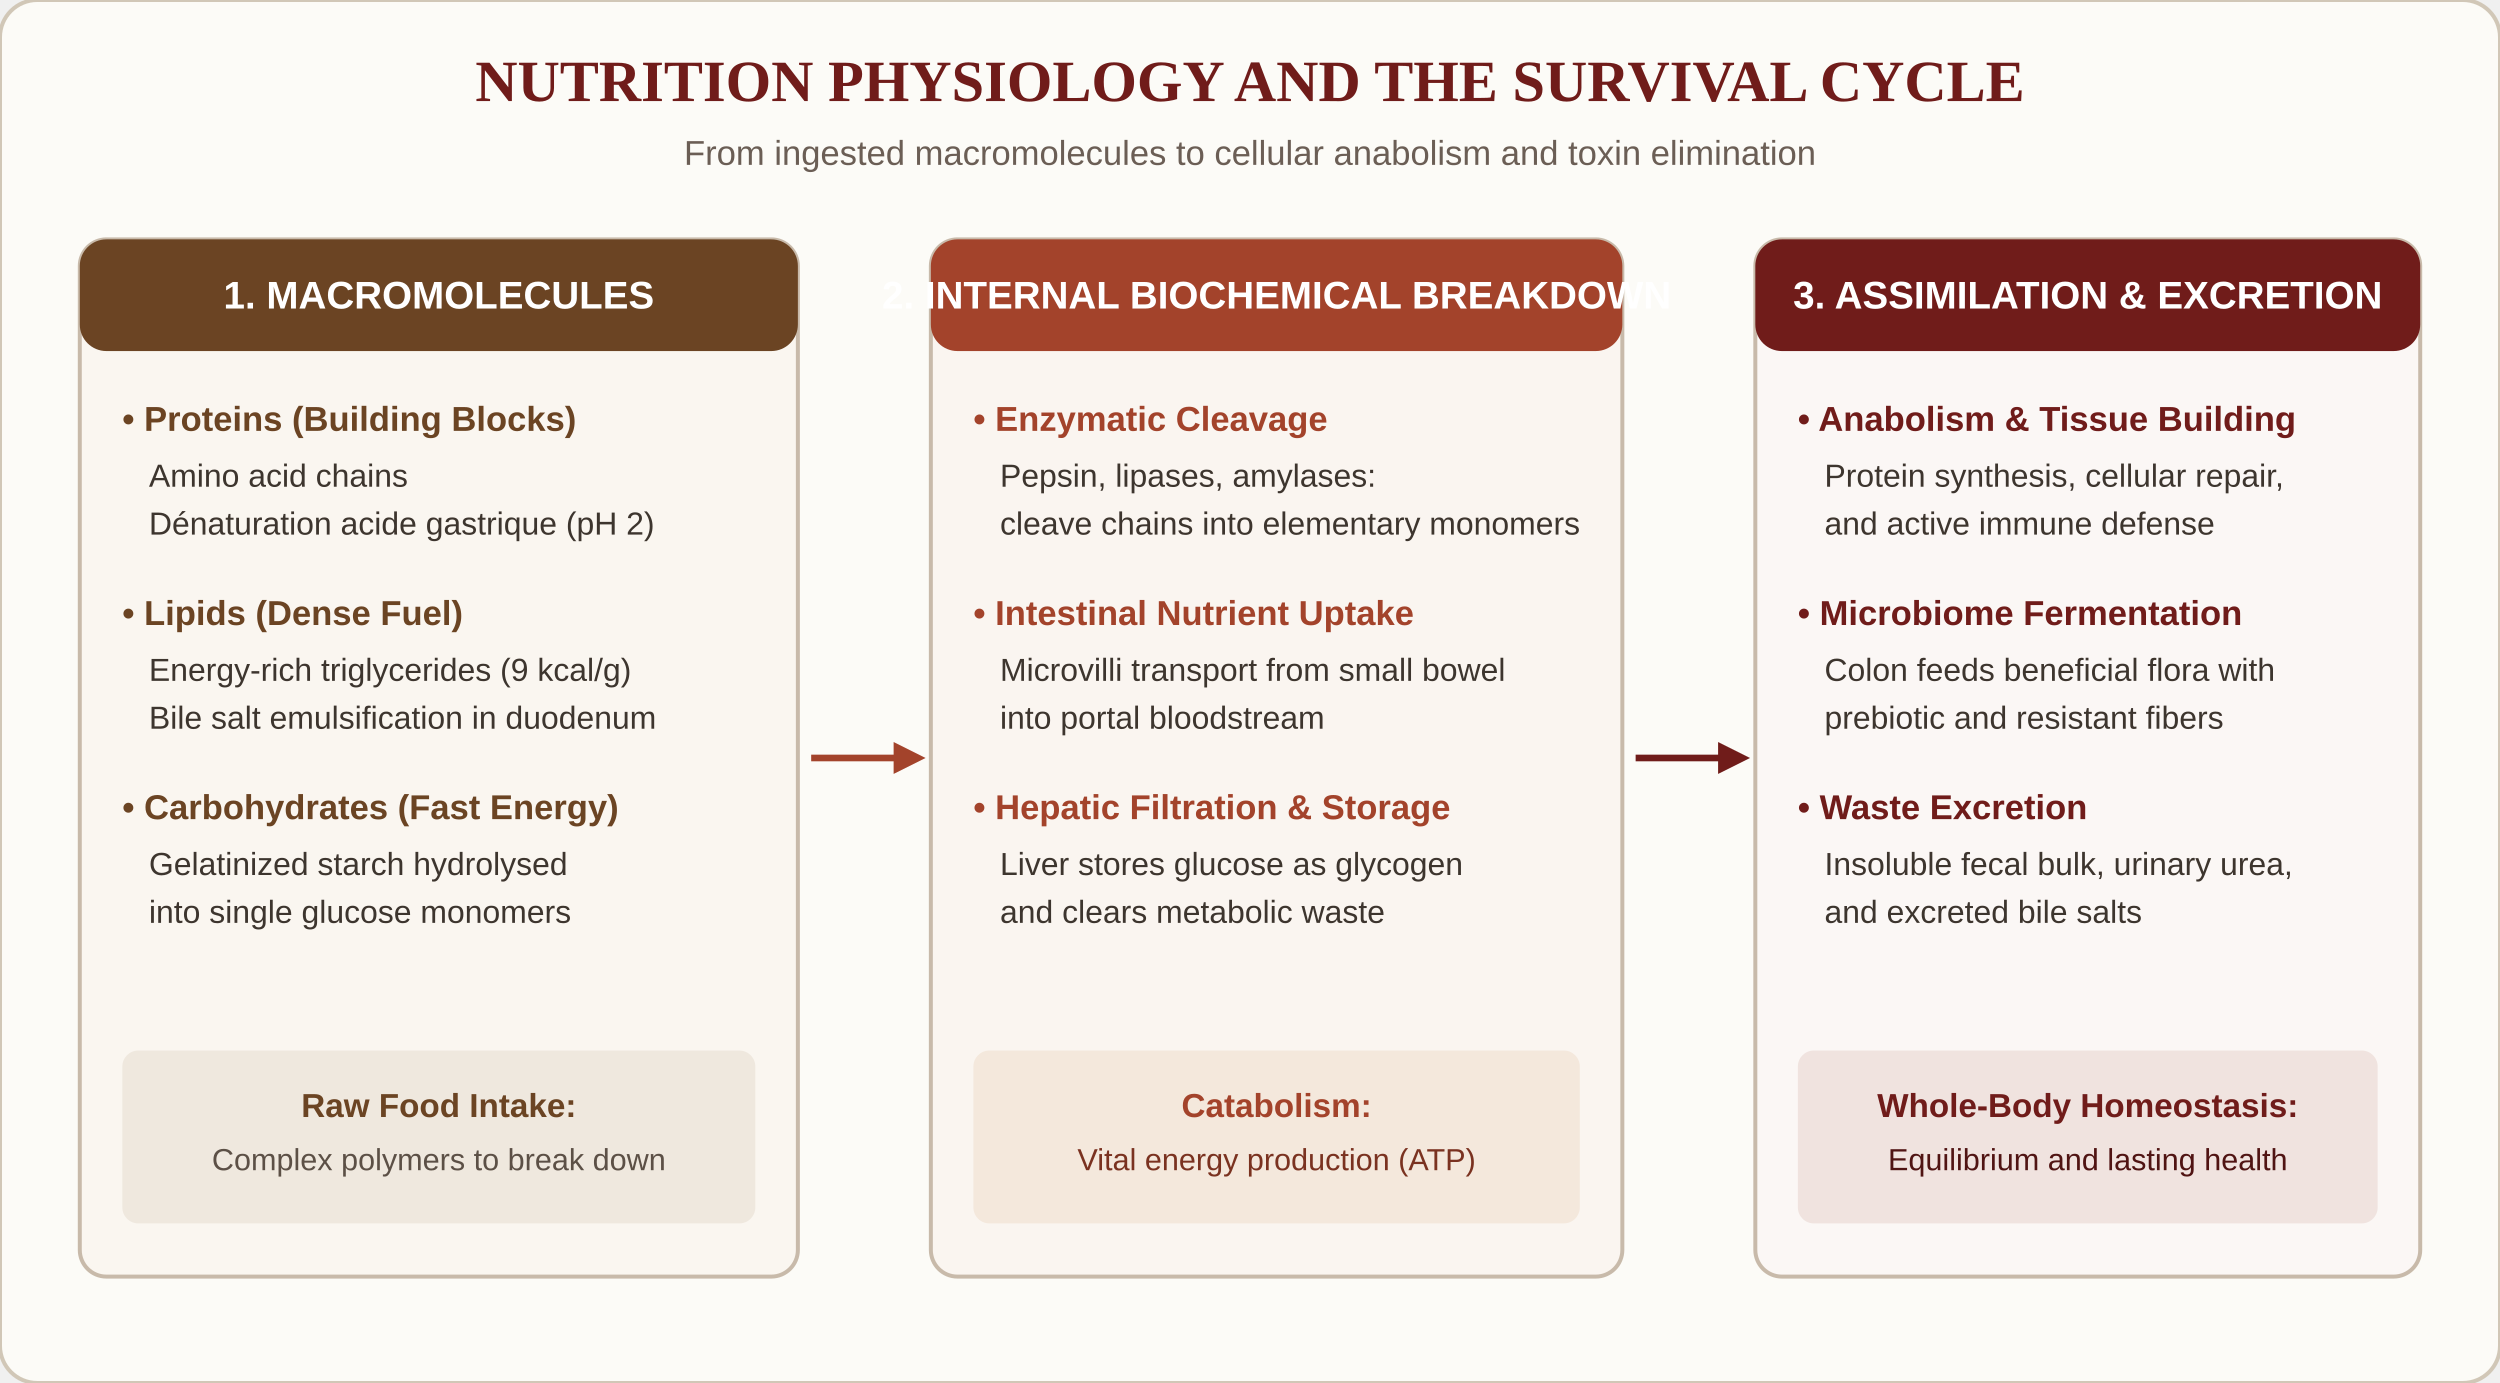
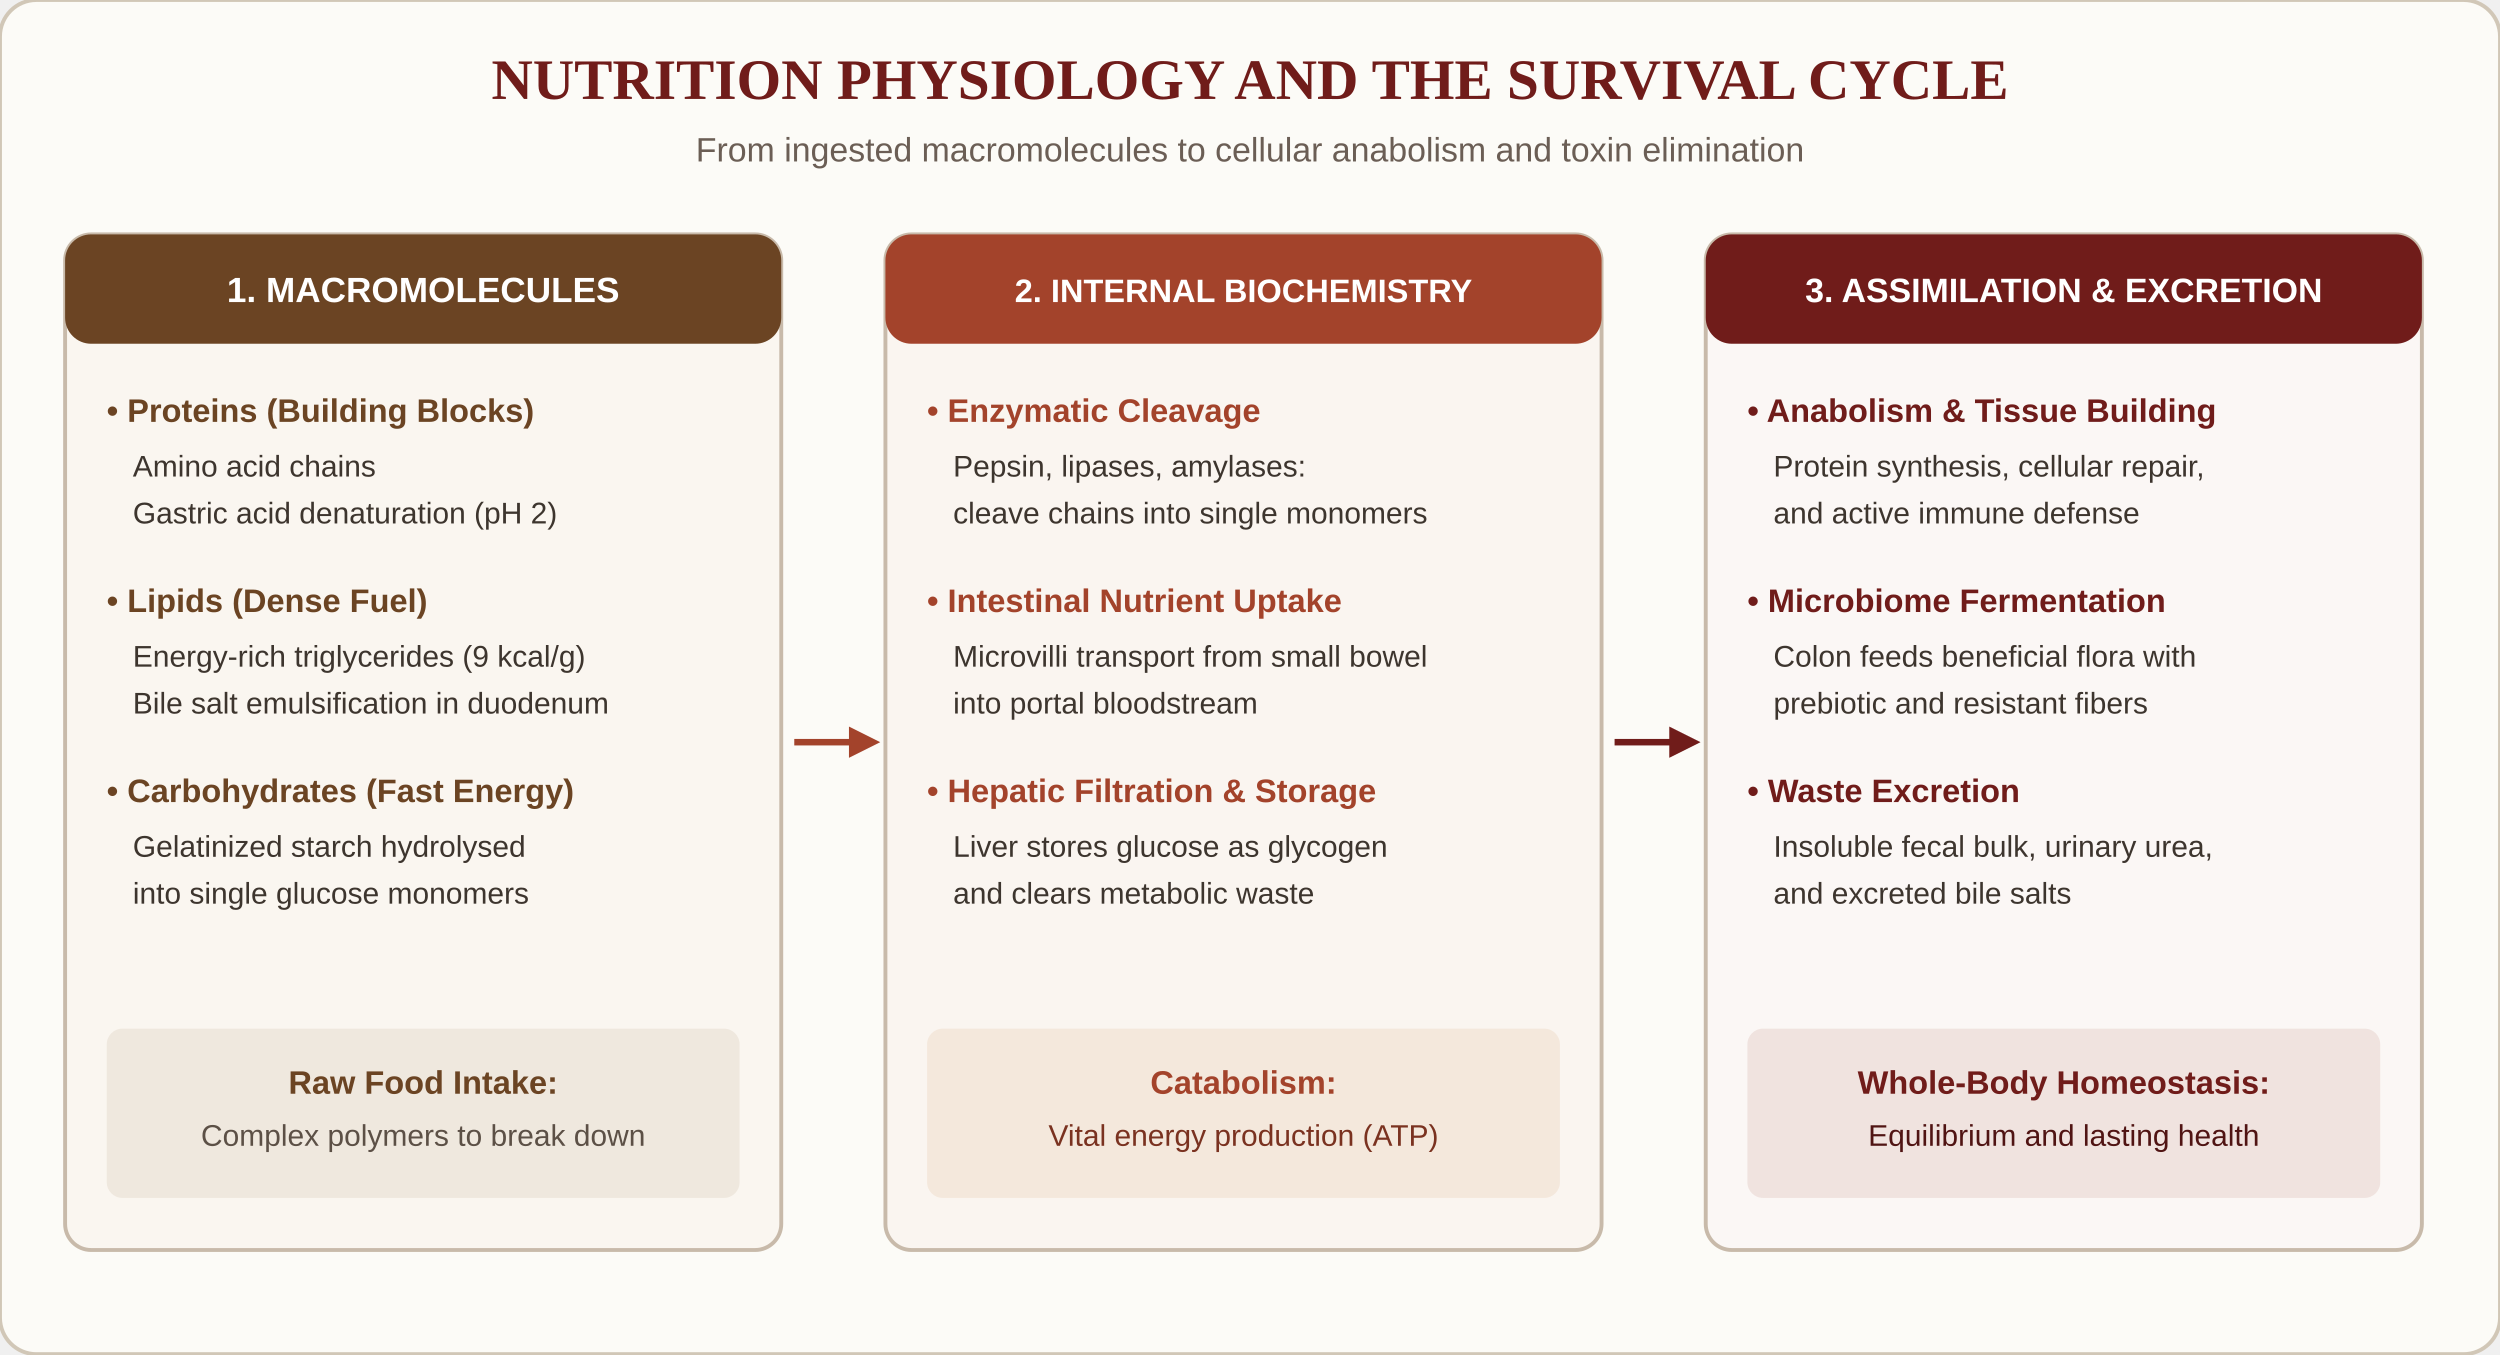
- <svg xmlns="http://www.w3.org/2000/svg" viewBox="0 0 940 520" width="100%" height="100%">
-   <rect width="940" height="520" rx="14" fill="#FCFBF7" stroke="#D1C7B7" stroke-width="1.5" />
-   <text x="470" y="38" font-family="Liberation Serif, Georgia, serif" font-size="22" font-weight="bold" fill="#701C1A" text-anchor="middle">NUTRITION PHYSIOLOGY AND THE SURVIVAL CYCLE</text>
-   <text x="470" y="62" font-family="Liberation Sans, Arial, sans-serif" font-size="13" fill="#6B5E55" text-anchor="middle">From ingested macromolecules to cellular anabolism and toxin elimination</text>
-   <g transform="translate(30, 90)">
-     <rect width="270" height="390" rx="10" fill="#FAF6F0" stroke="#C8BAAA" stroke-width="1.5" />
-     <rect width="270" height="42" rx="10" fill="#6B4423" />
-     <text x="135" y="26" font-family="Liberation Sans, Arial, sans-serif" font-size="14.5" font-weight="bold" fill="#FFFFFF" text-anchor="middle">1. MACROMOLECULES</text>
-     <text x="16" y="72" font-family="Liberation Sans, Arial, sans-serif" font-size="13" font-weight="bold" fill="#6B4423">• Proteins (Building Blocks)</text>
-     <text x="26" y="93" font-family="Liberation Sans, Arial, sans-serif" font-size="12" fill="#3D352E">Amino acid chains</text>
-     <text x="26" y="111" font-family="Liberation Sans, Arial, sans-serif" font-size="12" fill="#3D352E">Dénaturation acide gastrique (pH 2)</text>
-     <text x="16" y="145" font-family="Liberation Sans, Arial, sans-serif" font-size="13" font-weight="bold" fill="#6B4423">• Lipids (Dense Fuel)</text>
-     <text x="26" y="166" font-family="Liberation Sans, Arial, sans-serif" font-size="12" fill="#3D352E">Energy-rich triglycerides (9 kcal/g)</text>
-     <text x="26" y="184" font-family="Liberation Sans, Arial, sans-serif" font-size="12" fill="#3D352E">Bile salt emulsification in duodenum</text>
-     <text x="16" y="218" font-family="Liberation Sans, Arial, sans-serif" font-size="13" font-weight="bold" fill="#6B4423">• Carbohydrates (Fast Energy)</text>
-     <text x="26" y="239" font-family="Liberation Sans, Arial, sans-serif" font-size="12" fill="#3D352E">Gelatinized starch hydrolysed</text>
-     <text x="26" y="257" font-family="Liberation Sans, Arial, sans-serif" font-size="12" fill="#3D352E">into single glucose monomers</text>
-     <rect x="16" y="305" width="238" height="65" rx="6" fill="#EFE8DE" />
-     <text x="135" y="330" font-family="Liberation Sans, Arial, sans-serif" font-size="12.5" font-weight="bold" fill="#6B4423" text-anchor="middle">Raw Food Intake:</text>
-     <text x="135" y="350" font-family="Liberation Sans, Arial, sans-serif" font-size="11.5" fill="#5C5046" text-anchor="middle">Complex polymers to break down</text>
+ <svg xmlns="http://www.w3.org/2000/svg" viewBox="0 0 960 520" width="100%" height="100%">
+   <rect width="960" height="520" rx="14" fill="#FCFBF7" stroke="#D1C7B7" stroke-width="1.5" />
+   <text x="480" y="38" font-family="Liberation Serif, Georgia, serif" font-size="22" font-weight="bold" fill="#701C1A" text-anchor="middle">NUTRITION PHYSIOLOGY AND THE SURVIVAL CYCLE</text>
+   <text x="480" y="62" font-family="Liberation Sans, Arial, sans-serif" font-size="13" fill="#6B5E55" text-anchor="middle">From ingested macromolecules to cellular anabolism and toxin elimination</text>
+   <g transform="translate(25, 90)">
+     <rect width="275" height="390" rx="10" fill="#FAF6F0" stroke="#C8BAAA" stroke-width="1.5" />
+     <rect width="275" height="42" rx="10" fill="#6B4423" />
+     <text x="137.5" y="26" font-family="Liberation Sans, Arial, sans-serif" font-size="13.5" font-weight="bold" fill="#FFFFFF" text-anchor="middle">1. MACROMOLECULES</text>
+     <text x="16" y="72" font-family="Liberation Sans, Arial, sans-serif" font-size="12.5" font-weight="bold" fill="#6B4423">• Proteins (Building Blocks)</text>
+     <text x="26" y="93" font-family="Liberation Sans, Arial, sans-serif" font-size="11.5" fill="#3D352E">Amino acid chains</text>
+     <text x="26" y="111" font-family="Liberation Sans, Arial, sans-serif" font-size="11.5" fill="#3D352E">Gastric acid denaturation (pH 2)</text>
+     <text x="16" y="145" font-family="Liberation Sans, Arial, sans-serif" font-size="12.5" font-weight="bold" fill="#6B4423">• Lipids (Dense Fuel)</text>
+     <text x="26" y="166" font-family="Liberation Sans, Arial, sans-serif" font-size="11.5" fill="#3D352E">Energy-rich triglycerides (9 kcal/g)</text>
+     <text x="26" y="184" font-family="Liberation Sans, Arial, sans-serif" font-size="11.5" fill="#3D352E">Bile salt emulsification in duodenum</text>
+     <text x="16" y="218" font-family="Liberation Sans, Arial, sans-serif" font-size="12.5" font-weight="bold" fill="#6B4423">• Carbohydrates (Fast Energy)</text>
+     <text x="26" y="239" font-family="Liberation Sans, Arial, sans-serif" font-size="11.5" fill="#3D352E">Gelatinized starch hydrolysed</text>
+     <text x="26" y="257" font-family="Liberation Sans, Arial, sans-serif" font-size="11.5" fill="#3D352E">into single glucose monomers</text>
+     <rect x="16" y="305" width="243" height="65" rx="6" fill="#EFE8DE" />
+     <text x="137.5" y="330" font-family="Liberation Sans, Arial, sans-serif" font-size="12.5" font-weight="bold" fill="#6B4423" text-anchor="middle">Raw Food Intake:</text>
+     <text x="137.5" y="350" font-family="Liberation Sans, Arial, sans-serif" font-size="11.5" fill="#5C5046" text-anchor="middle">Complex polymers to break down</text>
  </g>
-   <path d="M 305 285 L 345 285" stroke="#A3432B" stroke-width="2.5" marker-end="url(#arrow-terracotta)" />
-   <g transform="translate(350, 90)">
-     <rect width="260" height="390" rx="10" fill="#FAF5F0" stroke="#C8BAAA" stroke-width="1.5" />
-     <rect width="260" height="42" rx="10" fill="#A3432B" />
-     <text x="130" y="26" font-family="Liberation Sans, Arial, sans-serif" font-size="14.5" font-weight="bold" fill="#FFFFFF" text-anchor="middle">2. INTERNAL BIOCHEMICAL BREAKDOWN</text>
-     <text x="16" y="72" font-family="Liberation Sans, Arial, sans-serif" font-size="13" font-weight="bold" fill="#A3432B">• Enzymatic Cleavage</text>
-     <text x="26" y="93" font-family="Liberation Sans, Arial, sans-serif" font-size="12" fill="#3D352E">Pepsin, lipases, amylases:</text>
-     <text x="26" y="111" font-family="Liberation Sans, Arial, sans-serif" font-size="12" fill="#3D352E">cleave chains into elementary monomers</text>
-     <text x="16" y="145" font-family="Liberation Sans, Arial, sans-serif" font-size="13" font-weight="bold" fill="#A3432B">• Intestinal Nutrient Uptake</text>
-     <text x="26" y="166" font-family="Liberation Sans, Arial, sans-serif" font-size="12" fill="#3D352E">Microvilli transport from small bowel</text>
-     <text x="26" y="184" font-family="Liberation Sans, Arial, sans-serif" font-size="12" fill="#3D352E">into portal bloodstream</text>
-     <text x="16" y="218" font-family="Liberation Sans, Arial, sans-serif" font-size="13" font-weight="bold" fill="#A3432B">• Hepatic Filtration &amp; Storage</text>
-     <text x="26" y="239" font-family="Liberation Sans, Arial, sans-serif" font-size="12" fill="#3D352E">Liver stores glucose as glycogen</text>
-     <text x="26" y="257" font-family="Liberation Sans, Arial, sans-serif" font-size="12" fill="#3D352E">and clears metabolic waste</text>
-     <rect x="16" y="305" width="228" height="65" rx="6" fill="#F4E8DC" />
-     <text x="130" y="330" font-family="Liberation Sans, Arial, sans-serif" font-size="12.5" font-weight="bold" fill="#A3432B" text-anchor="middle">Catabolism:</text>
-     <text x="130" y="350" font-family="Liberation Sans, Arial, sans-serif" font-size="11.5" fill="#7A3220" text-anchor="middle">Vital energy production (ATP)</text>
+   <path d="M 305 285 L 335 285" stroke="#A3432B" stroke-width="2.5" marker-end="url(#arrow-terracotta)" />
+   <g transform="translate(340, 90)">
+     <rect width="275" height="390" rx="10" fill="#FAF5F0" stroke="#C8BAAA" stroke-width="1.5" />
+     <rect width="275" height="42" rx="10" fill="#A3432B" />
+     <text x="137.5" y="26" font-family="Liberation Sans, Arial, sans-serif" font-size="12.5" font-weight="bold" fill="#FFFFFF" text-anchor="middle">2. INTERNAL BIOCHEMISTRY</text>
+     <text x="16" y="72" font-family="Liberation Sans, Arial, sans-serif" font-size="12.5" font-weight="bold" fill="#A3432B">• Enzymatic Cleavage</text>
+     <text x="26" y="93" font-family="Liberation Sans, Arial, sans-serif" font-size="11.5" fill="#3D352E">Pepsin, lipases, amylases:</text>
+     <text x="26" y="111" font-family="Liberation Sans, Arial, sans-serif" font-size="11.5" fill="#3D352E">cleave chains into single monomers</text>
+     <text x="16" y="145" font-family="Liberation Sans, Arial, sans-serif" font-size="12.5" font-weight="bold" fill="#A3432B">• Intestinal Nutrient Uptake</text>
+     <text x="26" y="166" font-family="Liberation Sans, Arial, sans-serif" font-size="11.5" fill="#3D352E">Microvilli transport from small bowel</text>
+     <text x="26" y="184" font-family="Liberation Sans, Arial, sans-serif" font-size="11.5" fill="#3D352E">into portal bloodstream</text>
+     <text x="16" y="218" font-family="Liberation Sans, Arial, sans-serif" font-size="12.5" font-weight="bold" fill="#A3432B">• Hepatic Filtration &amp; Storage</text>
+     <text x="26" y="239" font-family="Liberation Sans, Arial, sans-serif" font-size="11.5" fill="#3D352E">Liver stores glucose as glycogen</text>
+     <text x="26" y="257" font-family="Liberation Sans, Arial, sans-serif" font-size="11.5" fill="#3D352E">and clears metabolic waste</text>
+     <rect x="16" y="305" width="243" height="65" rx="6" fill="#F4E8DC" />
+     <text x="137.5" y="330" font-family="Liberation Sans, Arial, sans-serif" font-size="12.5" font-weight="bold" fill="#A3432B" text-anchor="middle">Catabolism:</text>
+     <text x="137.5" y="350" font-family="Liberation Sans, Arial, sans-serif" font-size="11.5" fill="#7A3220" text-anchor="middle">Vital energy production (ATP)</text>
  </g>
-   <path d="M 615 285 L 655 285" stroke="#701C1A" stroke-width="2.5" marker-end="url(#arrow-bordeaux)" />
-   <g transform="translate(660, 90)">
-     <rect width="250" height="390" rx="10" fill="#FBF7F5" stroke="#C8BAAA" stroke-width="1.5" />
-     <rect width="250" height="42" rx="10" fill="#701C1A" />
-     <text x="125" y="26" font-family="Liberation Sans, Arial, sans-serif" font-size="14.5" font-weight="bold" fill="#FFFFFF" text-anchor="middle">3. ASSIMILATION &amp; EXCRETION</text>
-     <text x="16" y="72" font-family="Liberation Sans, Arial, sans-serif" font-size="13" font-weight="bold" fill="#701C1A">• Anabolism &amp; Tissue Building</text>
-     <text x="26" y="93" font-family="Liberation Sans, Arial, sans-serif" font-size="12" fill="#3D352E">Protein synthesis, cellular repair,</text>
-     <text x="26" y="111" font-family="Liberation Sans, Arial, sans-serif" font-size="12" fill="#3D352E">and active immune defense</text>
-     <text x="16" y="145" font-family="Liberation Sans, Arial, sans-serif" font-size="13" font-weight="bold" fill="#701C1A">• Microbiome Fermentation</text>
-     <text x="26" y="166" font-family="Liberation Sans, Arial, sans-serif" font-size="12" fill="#3D352E">Colon feeds beneficial flora with</text>
-     <text x="26" y="184" font-family="Liberation Sans, Arial, sans-serif" font-size="12" fill="#3D352E">prebiotic and resistant fibers</text>
-     <text x="16" y="218" font-family="Liberation Sans, Arial, sans-serif" font-size="13" font-weight="bold" fill="#701C1A">• Waste Excretion</text>
-     <text x="26" y="239" font-family="Liberation Sans, Arial, sans-serif" font-size="12" fill="#3D352E">Insoluble fecal bulk, urinary urea,</text>
-     <text x="26" y="257" font-family="Liberation Sans, Arial, sans-serif" font-size="12" fill="#3D352E">and excreted bile salts</text>
-     <rect x="16" y="305" width="218" height="65" rx="6" fill="#F0E3DF" />
-     <text x="125" y="330" font-family="Liberation Sans, Arial, sans-serif" font-size="12.5" font-weight="bold" fill="#701C1A" text-anchor="middle">Whole-Body Homeostasis:</text>
-     <text x="125" y="350" font-family="Liberation Sans, Arial, sans-serif" font-size="11.5" fill="#501413" text-anchor="middle">Equilibrium and lasting health</text>
+   <path d="M 620 285 L 650 285" stroke="#701C1A" stroke-width="2.5" marker-end="url(#arrow-bordeaux)" />
+   <g transform="translate(655, 90)">
+     <rect width="275" height="390" rx="10" fill="#FBF7F5" stroke="#C8BAAA" stroke-width="1.5" />
+     <rect width="275" height="42" rx="10" fill="#701C1A" />
+     <text x="137.5" y="26" font-family="Liberation Sans, Arial, sans-serif" font-size="13" font-weight="bold" fill="#FFFFFF" text-anchor="middle">3. ASSIMILATION &amp; EXCRETION</text>
+     <text x="16" y="72" font-family="Liberation Sans, Arial, sans-serif" font-size="12.5" font-weight="bold" fill="#701C1A">• Anabolism &amp; Tissue Building</text>
+     <text x="26" y="93" font-family="Liberation Sans, Arial, sans-serif" font-size="11.5" fill="#3D352E">Protein synthesis, cellular repair,</text>
+     <text x="26" y="111" font-family="Liberation Sans, Arial, sans-serif" font-size="11.5" fill="#3D352E">and active immune defense</text>
+     <text x="16" y="145" font-family="Liberation Sans, Arial, sans-serif" font-size="12.5" font-weight="bold" fill="#701C1A">• Microbiome Fermentation</text>
+     <text x="26" y="166" font-family="Liberation Sans, Arial, sans-serif" font-size="11.5" fill="#3D352E">Colon feeds beneficial flora with</text>
+     <text x="26" y="184" font-family="Liberation Sans, Arial, sans-serif" font-size="11.5" fill="#3D352E">prebiotic and resistant fibers</text>
+     <text x="16" y="218" font-family="Liberation Sans, Arial, sans-serif" font-size="12.5" font-weight="bold" fill="#701C1A">• Waste Excretion</text>
+     <text x="26" y="239" font-family="Liberation Sans, Arial, sans-serif" font-size="11.5" fill="#3D352E">Insoluble fecal bulk, urinary urea,</text>
+     <text x="26" y="257" font-family="Liberation Sans, Arial, sans-serif" font-size="11.5" fill="#3D352E">and excreted bile salts</text>
+     <rect x="16" y="305" width="243" height="65" rx="6" fill="#F0E3DF" />
+     <text x="137.5" y="330" font-family="Liberation Sans, Arial, sans-serif" font-size="12.5" font-weight="bold" fill="#701C1A" text-anchor="middle">Whole-Body Homeostasis:</text>
+     <text x="137.5" y="350" font-family="Liberation Sans, Arial, sans-serif" font-size="11.5" fill="#501413" text-anchor="middle">Equilibrium and lasting health</text>
  </g>
  <defs>
    <marker id="arrow-terracotta" viewBox="0 0 10 10" refX="6" refY="5" markerWidth="6" markerHeight="6" orient="auto">
      <path d="M 0 1 L 8 5 L 0 9 z" fill="#A3432B" />
    </marker>
    <marker id="arrow-bordeaux" viewBox="0 0 10 10" refX="6" refY="5" markerWidth="6" markerHeight="6" orient="auto">
      <path d="M 0 1 L 8 5 L 0 9 z" fill="#701C1A" />
    </marker>
  </defs>
</svg>
